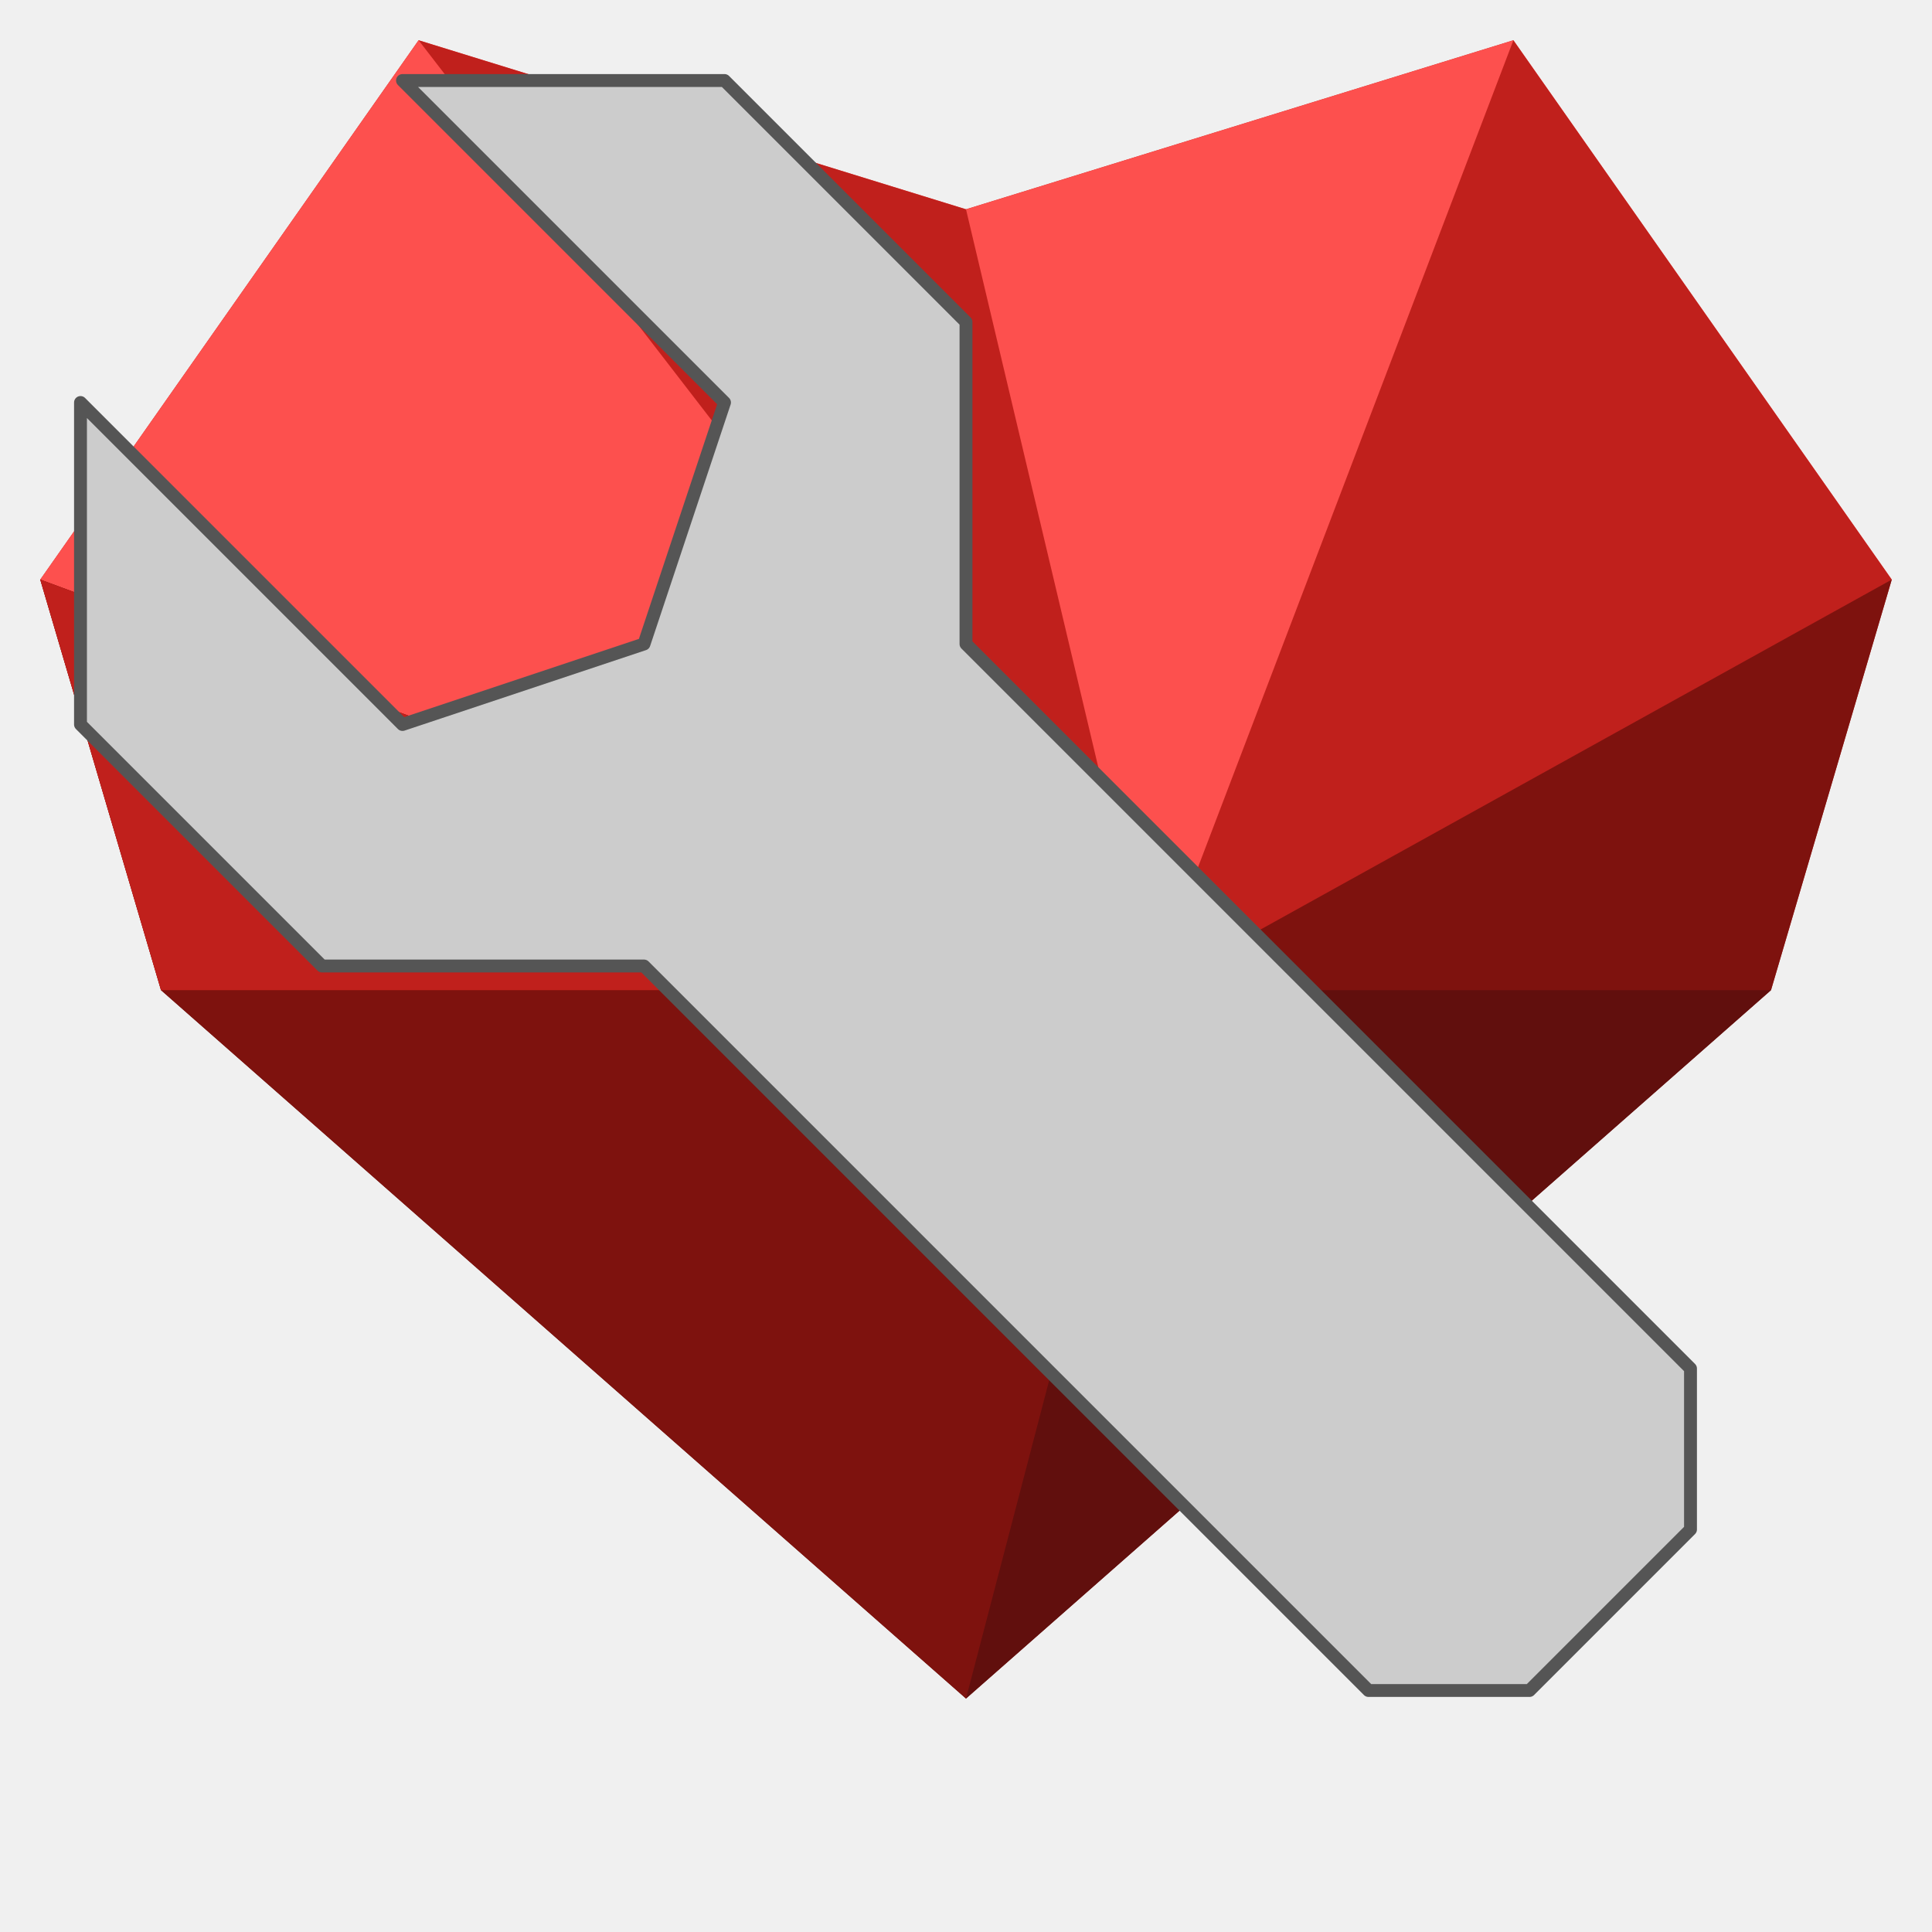
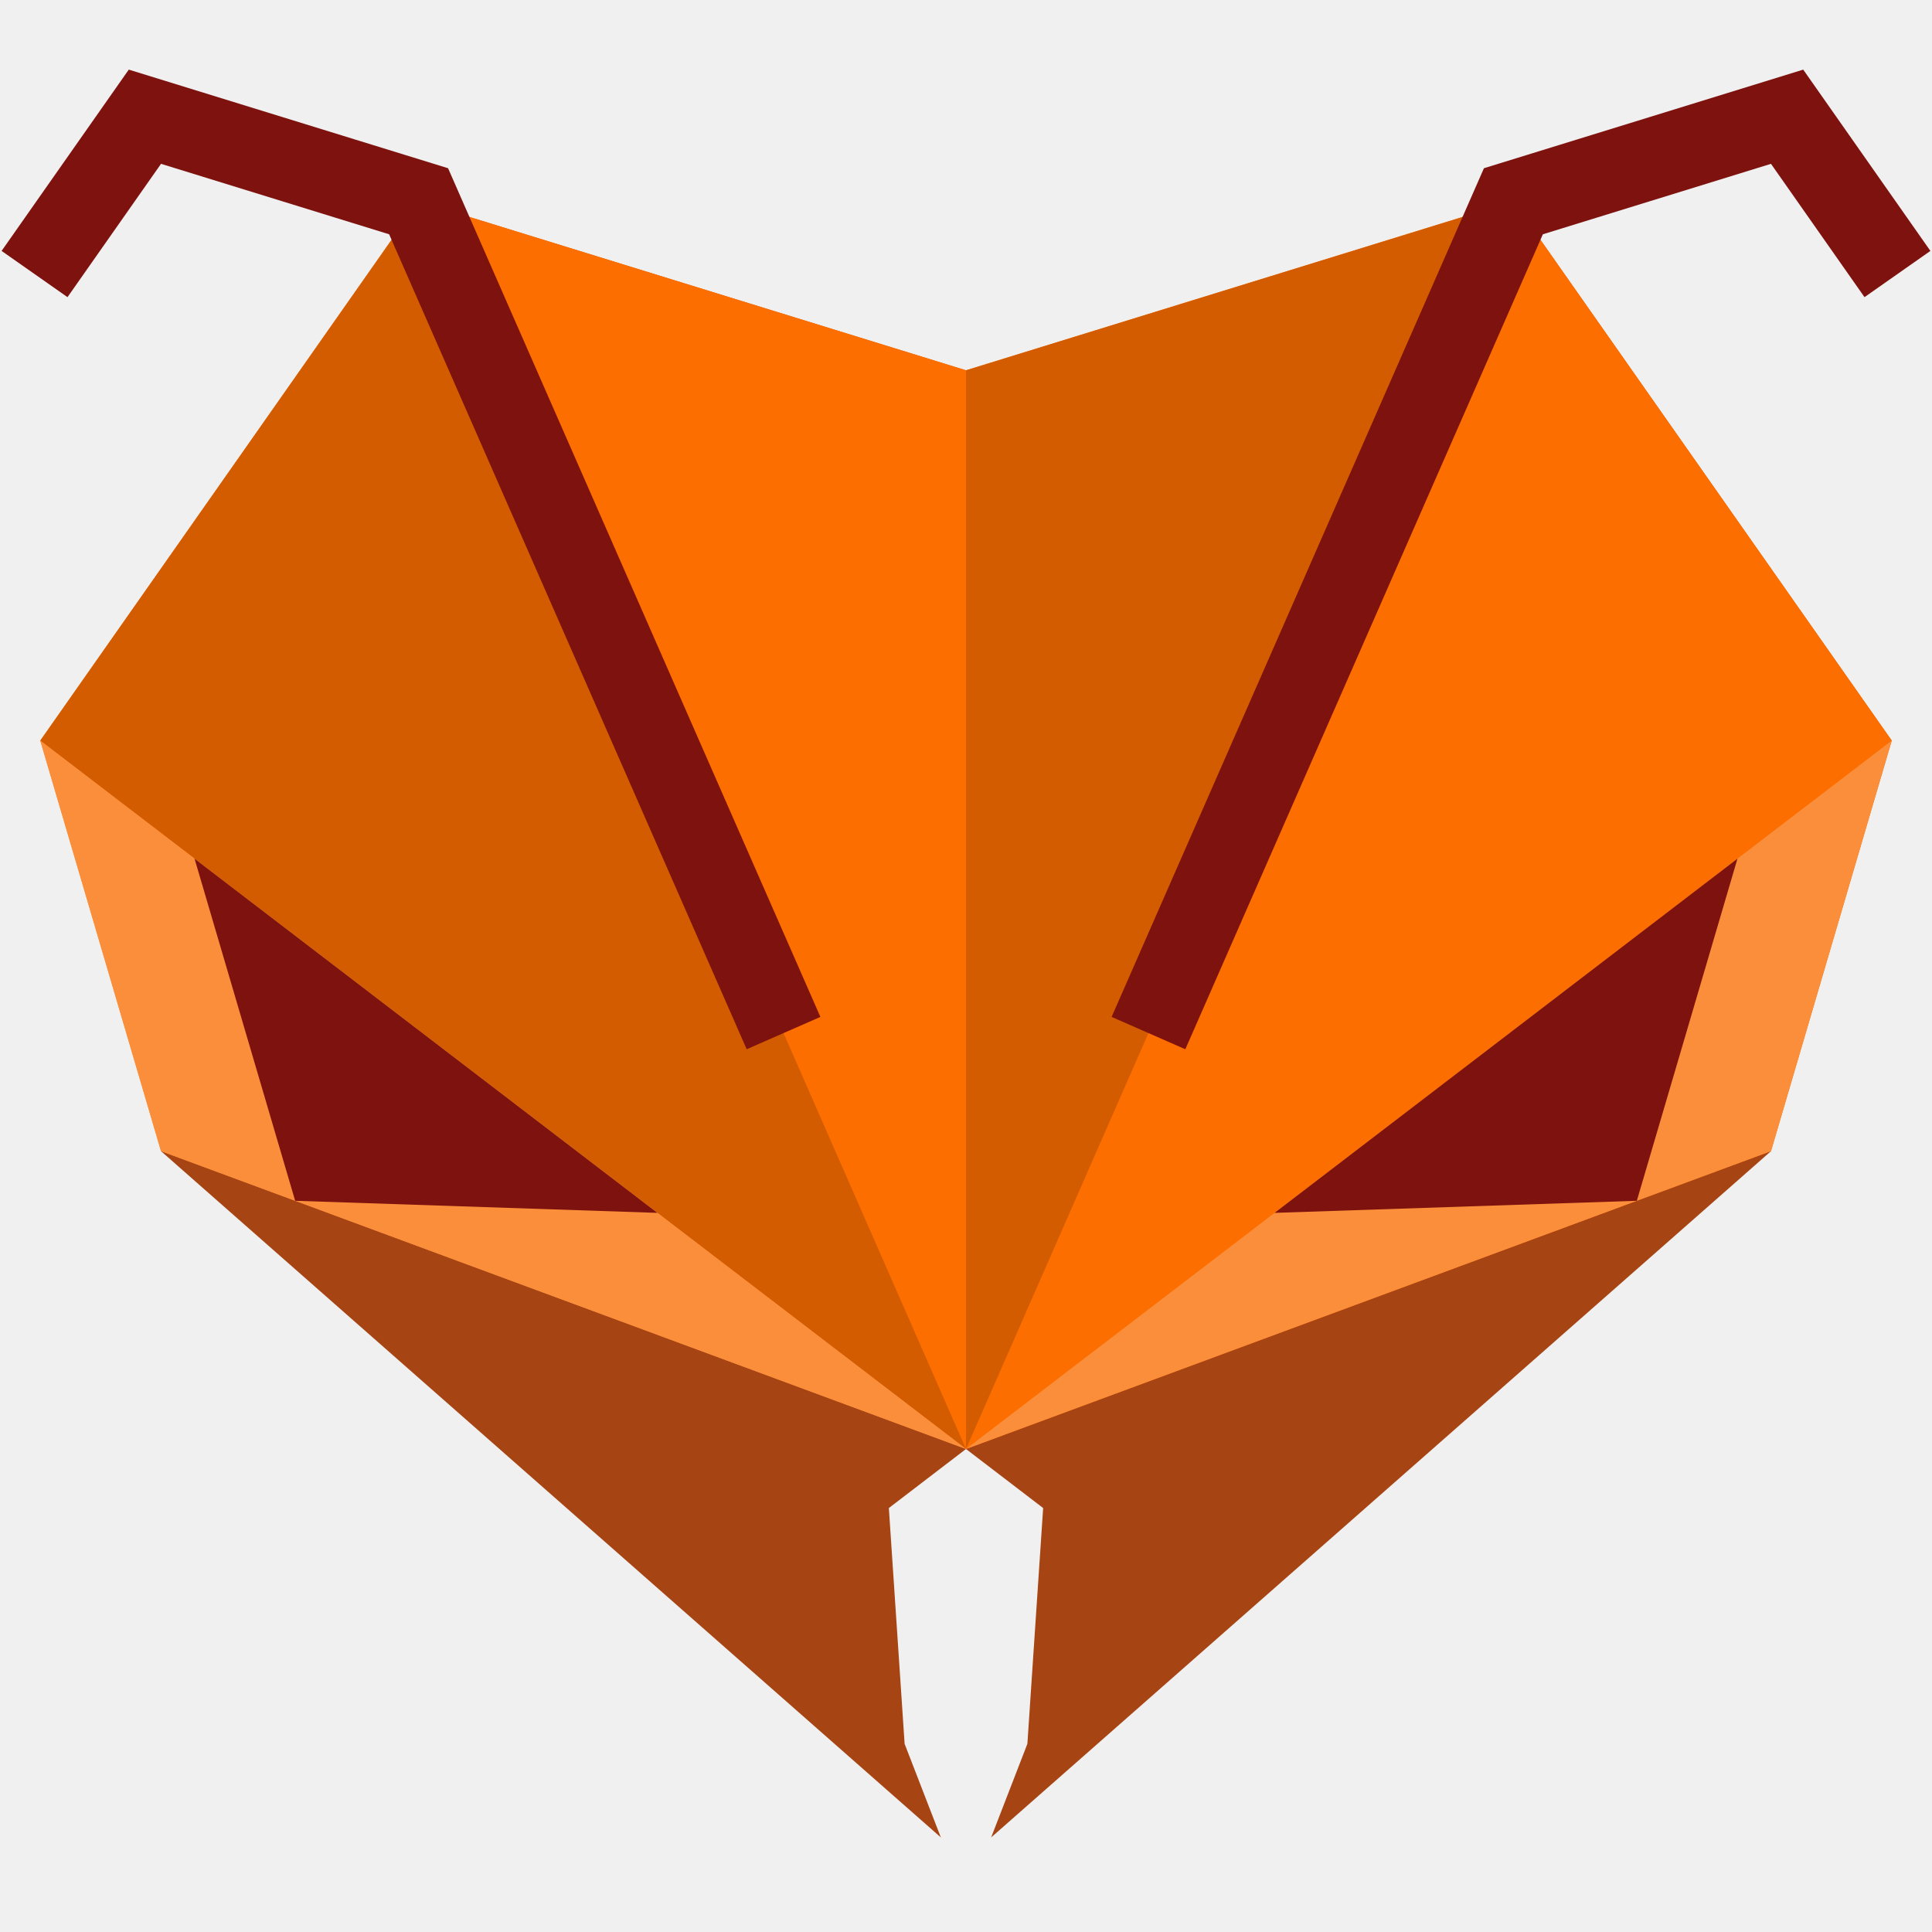
- <svg xmlns="http://www.w3.org/2000/svg" width="1200" height="1200" version="1.1" viewBox="0 -0 1200 1200">
+ <svg xmlns="http://www.w3.org/2000/svg" width="1200" height="1200" version="1.1" viewBox="0 -100 1200 1200">
  <style type="text/css">
- polygon {
-   stroke-width: 0;
-   shape-rendering: geometricPrecision;
- }
- .seg0 {
-   fill: #cd4948;
-   stroke: #cd4948;
- }
- .seg1 {
-   fill: #fd504e;
-   stroke: #fd504e;
- }
- .seg2 {
-   fill: #c0201c;
-   stroke: #c0201c;
- }
- .seg3 {
-   fill: #7e120e;
-   stroke: #7e120e;
- }
- .seg4 {
-   fill: #610f0d;
-   stroke: #610f0d;
- }
+     polygon {
+       stroke-width: 0;
+       shape-rendering: geometricPrecision;
+     }
+     .seg0 {
+       fill: #d45c00;
+       stroke: #d45c00;
+     }
+     .path0 {
+       fill: none;
+       stroke: #d45c00;
+       stroke-width: 50px;
+     }

- .spanner {
-   fill: #ccc;
-   stroke: #555;
-   stroke-width: 8;
-   stroke-linejoin: round;
- }
+     .seg1 {
+       fill: #fd6e01;
+       stroke: #fd6e01;
+     }
+     .path1 {
+       fill: none;
+       stroke: #fd6e01;
+       stroke-width: 50px;
+     }

- </style>
+     .seg2 {
+       fill: #fa8e3b;
+       stroke: #fa8e3b;
+     }
+     .path2 {
+       fill: none;
+       stroke: #fa8e3b;
+       stroke-width: 50px;
+     }
+ 
+     .seg3 {
+       fill: #a74413;
+       stroke: #a74413;
+     }
+     .path3 {
+       fill: none;
+       stroke: #a74413;
+       stroke-width: 50px;
+     }
+ 
+     .seg4 {
+       fill: #7e120e;
+       stroke: #7e120e;
+     }
+     .path4 {
+       fill: none;
+       stroke: #7e120e;
+       stroke-width: 50px;
+     }
+ 
+     .face .eye {
+       fill: #ffffff;
+       stroke: #ffffff;
+     }
+     .face .tusk {
+       stroke: #000000;
+       fill: #ffffff;
+     }
+     .face .no-stroke {
+       stroke: transparent;
+       stroke-opacity: 0;
+     }
+     .face .tusk,
+     .face .stroke-only,
+     .heart-outline {
+       stroke: #082744;
+       stroke-width: 8;
+       stroke-linejoin: round;
+     }
+     .face .stroke-only,
+     .heart-outline {
+       fill: transparent;
+       fill-opacity: 0;
+     }
+   </style>
+   <polygon points="600,800 647.917,836.667 638.125,983.125 615.625,1041.25 1100,615 770,412.5 600,800" class="seg3" />
+   <polygon points="600,800 552.083,836.667 561.875,983.125 584.375,1041.25 100,615 430,412.5 600,800" class="seg3" />
  <g class="base">
-     <polygon points="100,615 25,360 260,25 715,615" class="seg2" />
-     <polygon points="25,360 260,25 600,130 715,615" class="seg1" />
-     <polygon points="260,25 600,130 940,25 715,615" class="seg2" />
-     <polygon points="600,130 940,25 1175,360 715,615" class="seg1" />
-     <polygon points="940,25 1175,360 1100,615 715,615" class="seg2" />
-     <polygon points="1175,360 1100,615 600,1055 715,615" class="seg3" />
-     <polygon points="1100,615 600,1055 100,615 715,615" class="seg4" />
-     <polygon points="600,1055 100,615 25,360 715,615" class="seg3" />
-     <polygon points="100,615 25,360 715,615" class="seg2" />
+     <polygon points="100,615 25,360 260,25 600,800" class="seg2" />
+     <polygon points="25,360 260,25 600,130 600,800" class="seg0" />
+     <polygon points="260,25 600,130 940,25 600,800" class="seg1" />
+     <polygon points="600,130 940,25 1175,360 600,800" class="seg0" />
+     <polygon points="940,25 1175,360 1100,615 600,800" class="seg1" />
+     <polygon points="1175,360 1100,615  600,800" class="seg2" />
+     <polygon points="100,615 25,360 600,800" class="seg2" />
  </g>
-   <g class="spanner">
-     <polygon points="250,50 450,50 600,200 600,400 1050,850 1050,950 950,1050 850,1050 400,600 200,600 50,450 50,250 250,450 400,400 450,250" class="spanner" />
-   </g>
+   <polygon points="120.833,433.333 408.333,653.333 183.333,645.833 120.833,433.333" class="seg4" />
+   <polygon points="1079.167,433.333 791.667,653.333 1016.667,645.833 1079.167,433.333" class="seg4" />
+   <path d="M486.667,541.667 L260,25 L90,-27.5 L21.458,70.208" class="path4" />
+   <path d="M713.333,541.667 L940,25 L1110,-27.5 L1178.542,70.208" class="path4" />
</svg>
